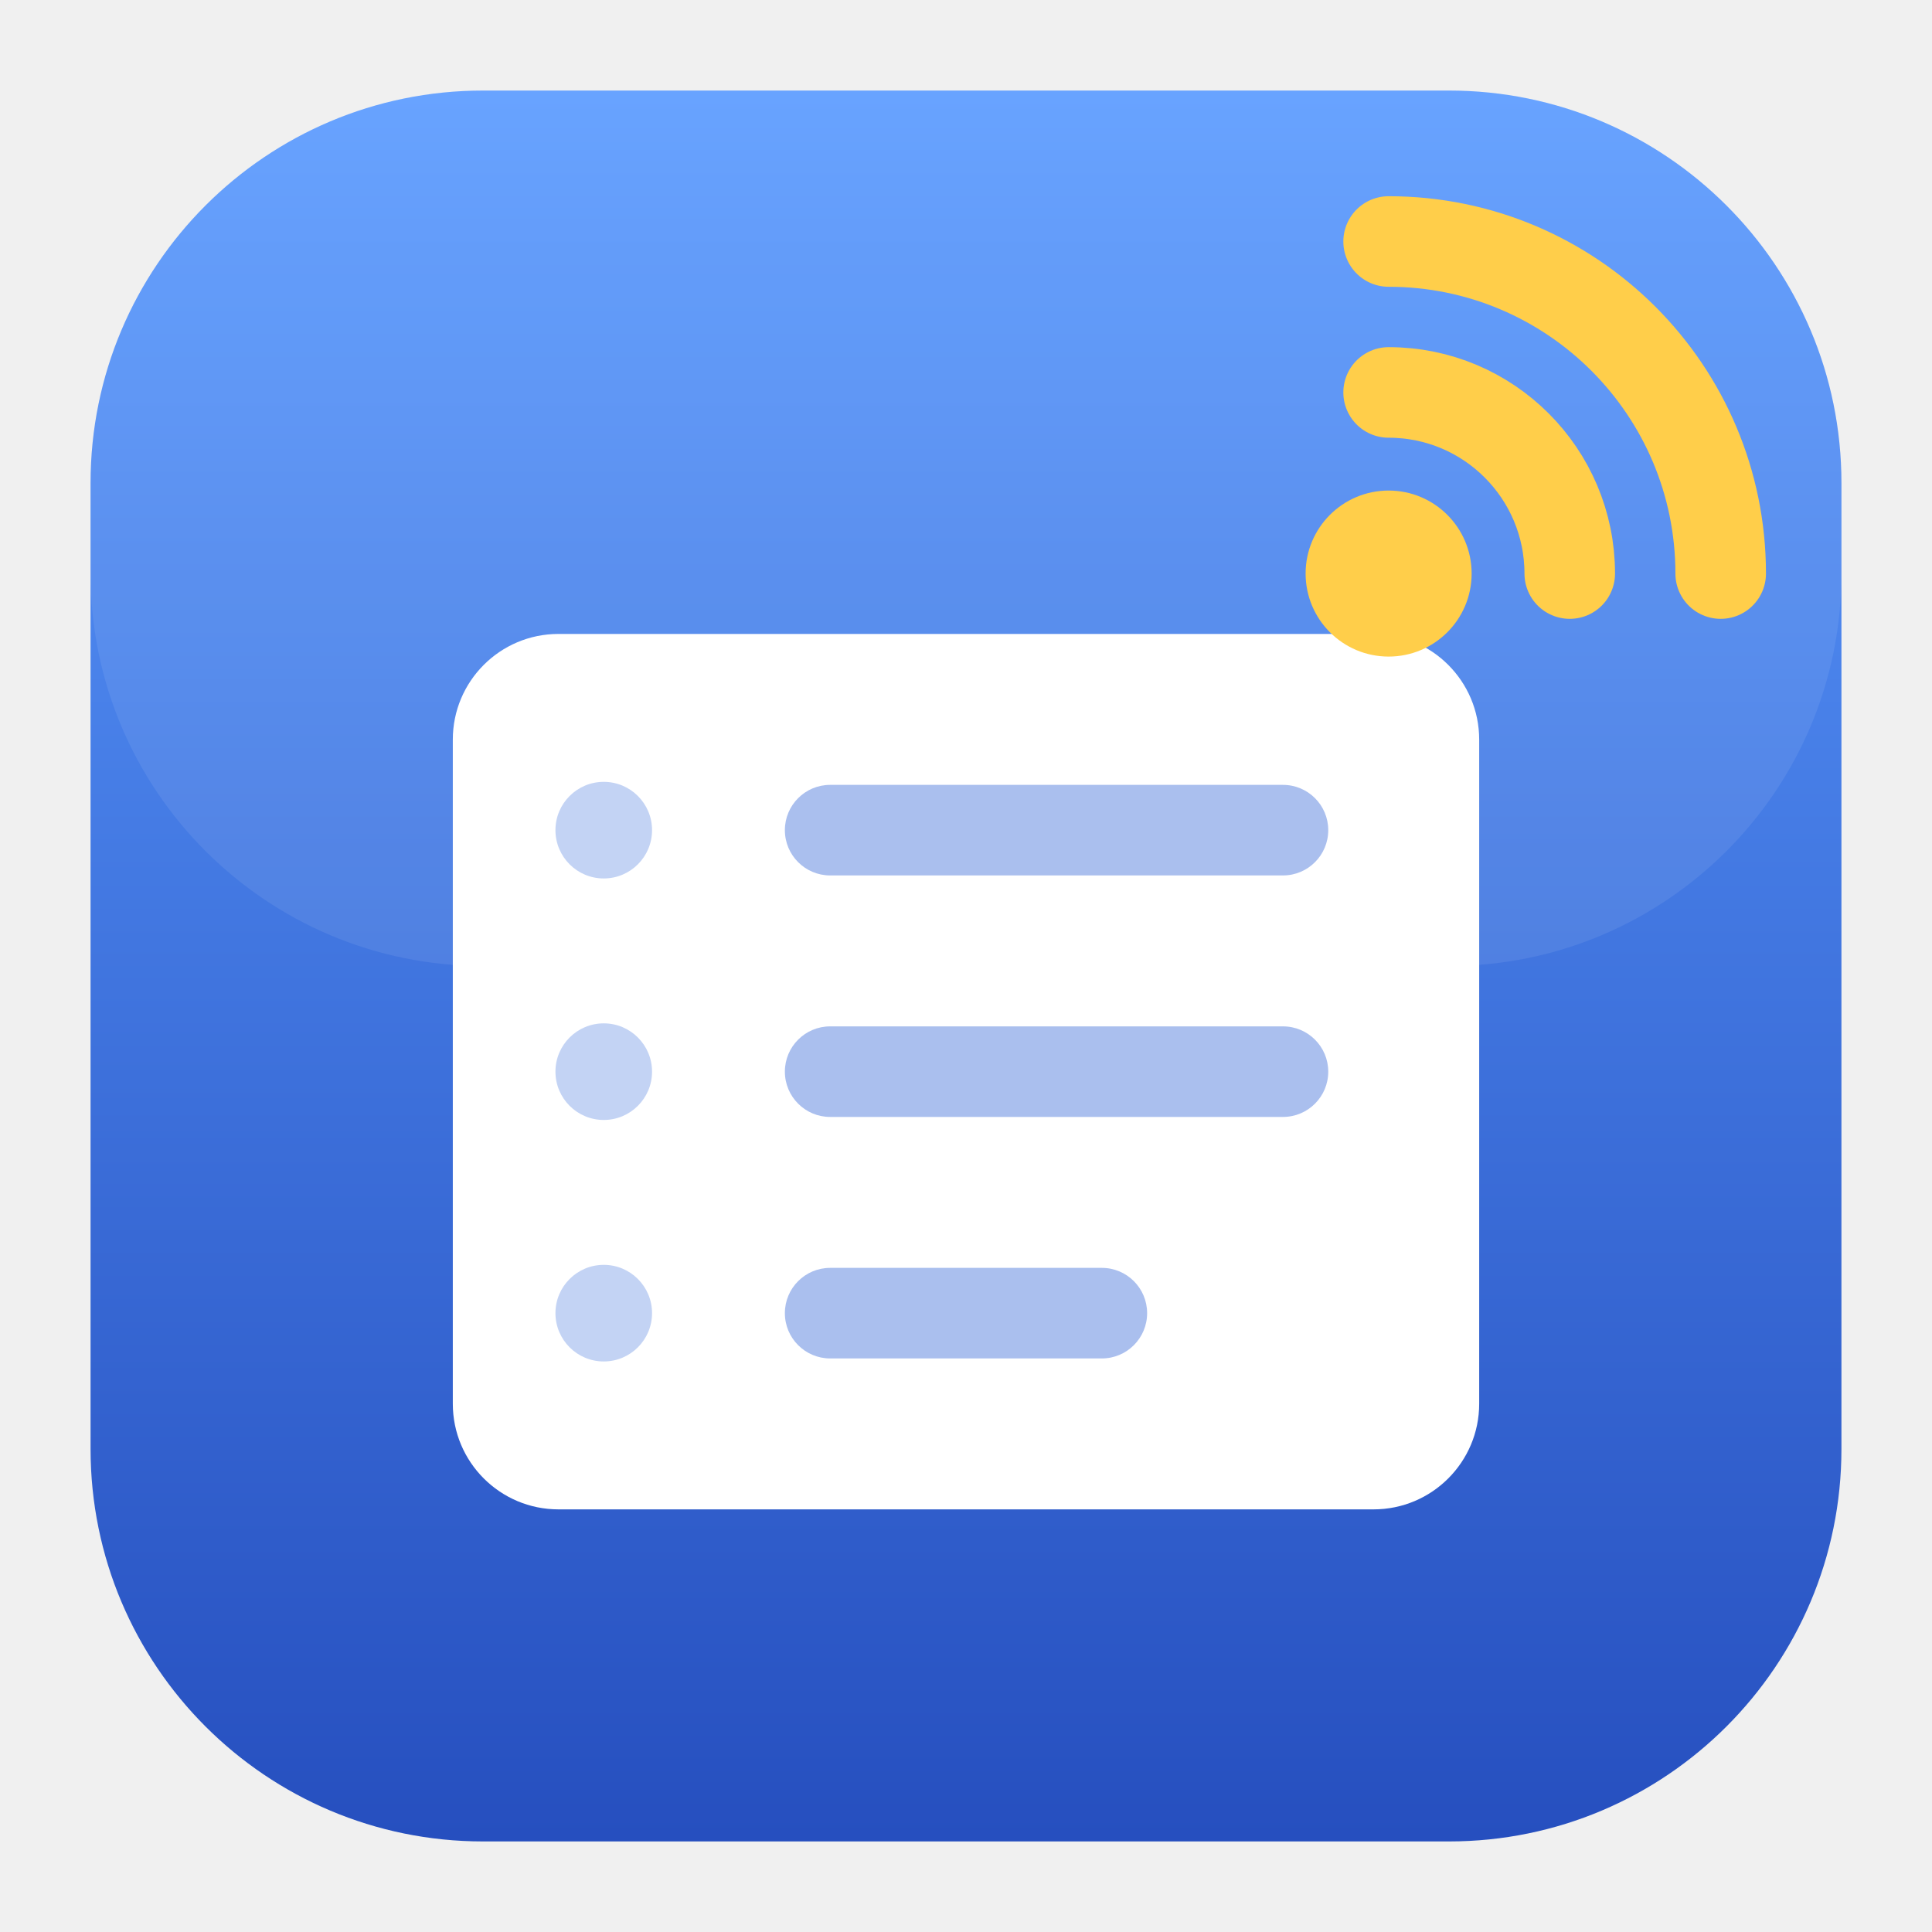
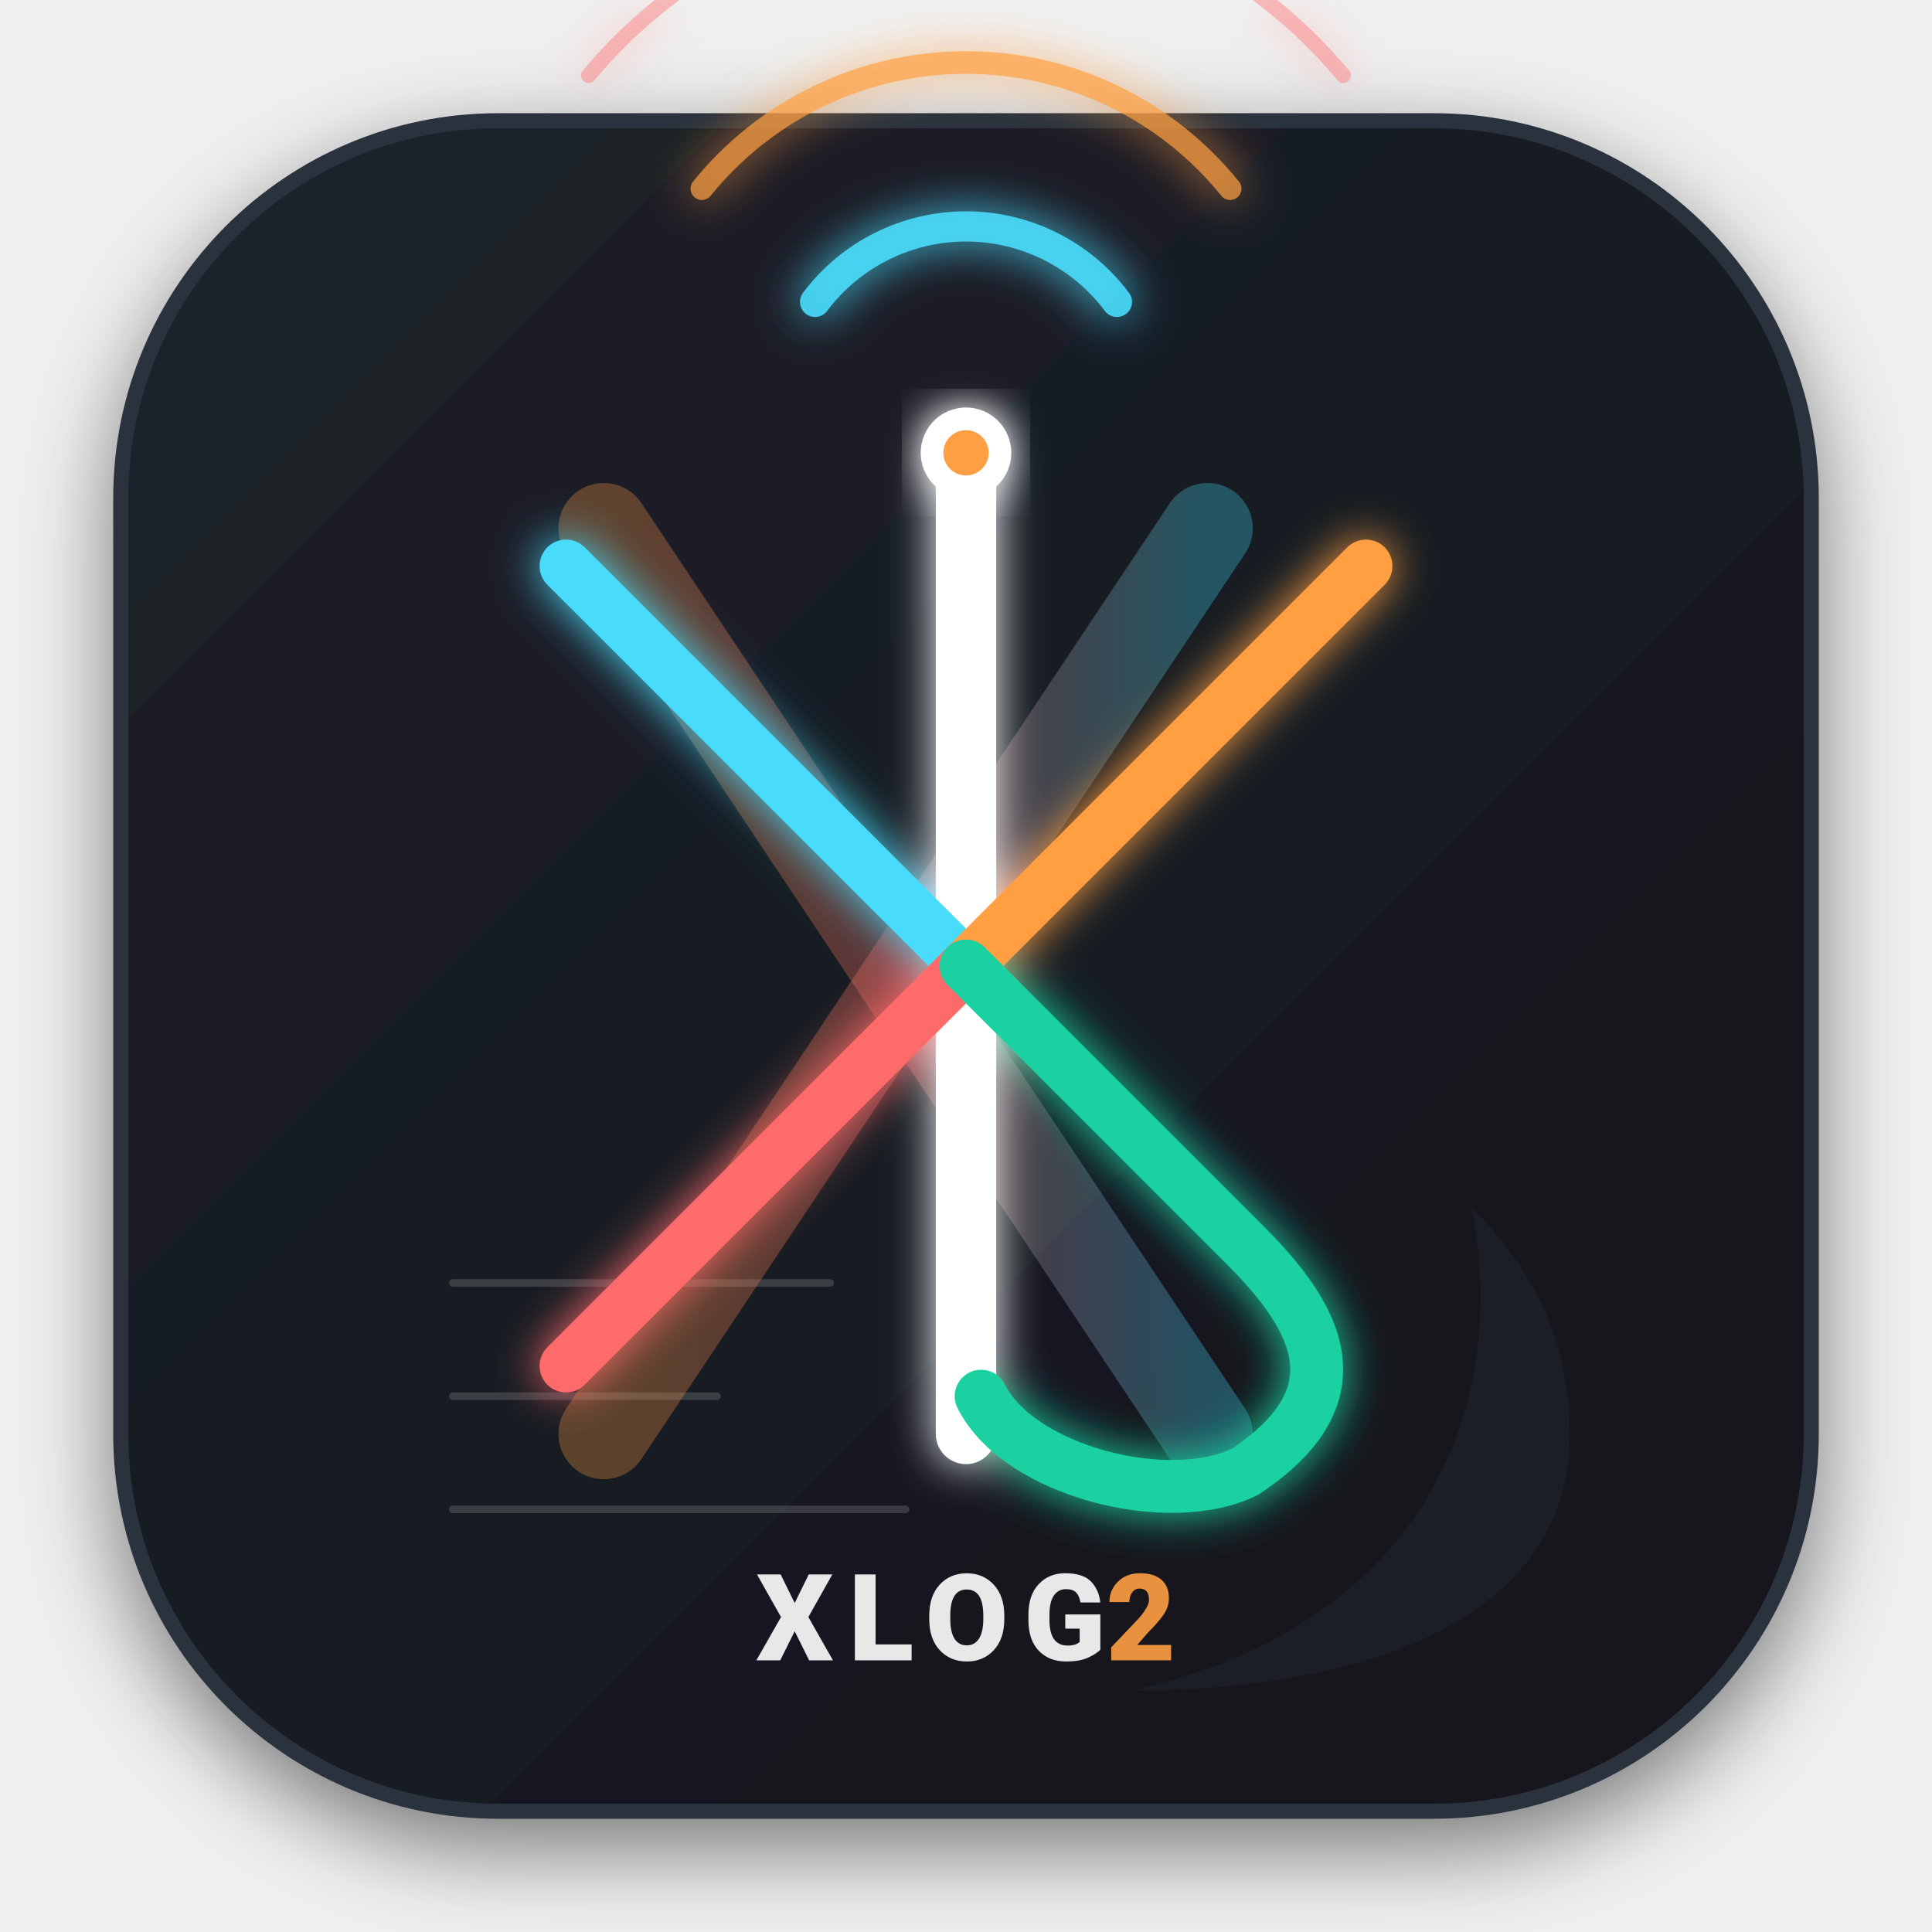
- <svg xmlns="http://www.w3.org/2000/svg" viewBox="0 0 128 128" width="128" height="128">
+ <svg xmlns="http://www.w3.org/2000/svg" viewBox="0 0 512 512" width="100%" height="100%">
  <defs>
-     <linearGradient id="g" x1="0" y1="0" x2="0" y2="1">
-       <stop offset="0" stop-color="#5b9bff" />
-       <stop offset="1" stop-color="#264fbf" />
+     <linearGradient id="bgGrad" x1="0%" y1="0%" x2="100%" y2="100%">
+       <stop offset="0%" stop-color="#1e222b" />
+       <stop offset="100%" stop-color="#11141a" />
    </linearGradient>
+     <linearGradient id="accentGrad" x1="0%" y1="0%" x2="100%" y2="0%">
+       <stop offset="0%" stop-color="#ff9f43" />
+       <stop offset="50%" stop-color="#ff6b6b" />
+       <stop offset="100%" stop-color="#48dbfb" />
+     </linearGradient>
+     <filter id="dropShadow" x="-10%" y="-10%" width="120%" height="120%">
+       <feDropShadow dx="0" dy="8" stdDeviation="12" flood-color="#000" flood-opacity="0.5" />
+     </filter>
+     <filter id="glow" x="-20%" y="-20%" width="140%" height="140%">
+       <feGaussianBlur stdDeviation="6" result="blur" />
+       <feComposite in="SourceGraphic" in2="blur" operator="over" />
+     </filter>
  </defs>
-   <rect x="6" y="6" width="116" height="116" rx="26" fill="url(#g)" />
-   <rect x="6" y="6" width="116" height="58" rx="26" fill="#ffffff" opacity="0.08" />
-   <rect x="30" y="42" width="68" height="58" rx="7" fill="#ffffff" />
-   <g fill="#c3d3f4">
-     <circle cx="40" cy="55" r="3.2" />
-     <circle cx="40" cy="71" r="3.2" />
-     <circle cx="40" cy="87" r="3.2" />
+   <rect x="32" y="32" width="448" height="448" rx="100" fill="url(#bgGrad)" stroke="#2c313c" stroke-width="4" filter="url(#dropShadow)" />
+   <path d="M 416 380 C 416 430, 360 448, 300 448 C 380 430, 400 370, 390 320 C 410 340, 416 360, 416 380 Z" fill="#2c313c" opacity="0.3" />
+   <g opacity="0.15" stroke="#ffffff" stroke-width="2" stroke-linecap="round">
+     <line x1="120" y1="340" x2="220" y2="340" />
+     <line x1="120" y1="370" x2="190" y2="370" />
+     <line x1="120" y1="400" x2="240" y2="400" />
  </g>
-   <g fill="#aabfee">
-     <rect x="52" y="52" width="36" height="6" rx="3" />
-     <rect x="52" y="68" width="36" height="6" rx="3" />
-     <rect x="52" y="84" width="24" height="6" rx="3" />
+   <path d="M 160 140 L 320 380" stroke="url(#accentGrad)" stroke-width="24" stroke-linecap="round" opacity="0.3" />
+   <path d="M 320 140 L 160 380" stroke="url(#accentGrad)" stroke-width="24" stroke-linecap="round" opacity="0.3" />
+   <g filter="url(#glow)">
+     <line x1="256" y1="120" x2="256" y2="380" stroke="#ffffff" stroke-width="16" stroke-linecap="round" />
+     <path d="M 150 150 L 256 256" stroke="#48dbfb" stroke-width="14" stroke-linecap="round" />
+     <path d="M 362 150 L 256 256" stroke="#ff9f43" stroke-width="14" stroke-linecap="round" />
+     <path d="M 256 256 L 150 362" stroke="#ff6b6b" stroke-width="14" stroke-linecap="round" />
+     <path d="M 256 256 L 330 330 C 350 350, 360 370, 330 390 C 310 400, 270 390, 260 370" stroke="#1dd1a1" stroke-width="14" stroke-linecap="round" fill="none" />
  </g>
-   <g fill="none" stroke="#ffce4a" stroke-width="6" stroke-linecap="round">
-     <path d="M104 38 A12 12 0 0 0 92 26" />
-     <path d="M114 38 A22 22 0 0 0 92 16" />
+   <g fill="none" stroke-linecap="round" filter="url(#glow)">
+     <path d="M 216 80 A 50 50 0 0 1 296 80" stroke="#48dbfb" stroke-width="8" opacity="0.9" />
+     <path d="M 186 50 A 90 90 0 0 1 326 50" stroke="#ff9f43" stroke-width="6" opacity="0.7" />
+     <path d="M 156 20 A 130 130 0 0 1 356 20" stroke="#ff6b6b" stroke-width="4" opacity="0.4" />
  </g>
-   <circle cx="92" cy="38" r="5.5" fill="#ffce4a" />
+   <circle cx="256" cy="120" r="12" fill="#ffffff" filter="url(#glow)" />
+   <circle cx="256" cy="120" r="6" fill="#ff9f43" />
+   <text x="256" y="440" font-family="-apple-system, BlinkMacSystemFont, 'Segoe UI', Roboto, Helvetica, Arial, sans-serif" font-size="32" font-weight="800" fill="#ffffff" letter-spacing="4" text-anchor="middle" opacity="0.9">
+     XLOG<tspan fill="#ff9f43">2</tspan>
+   </text>
</svg>
